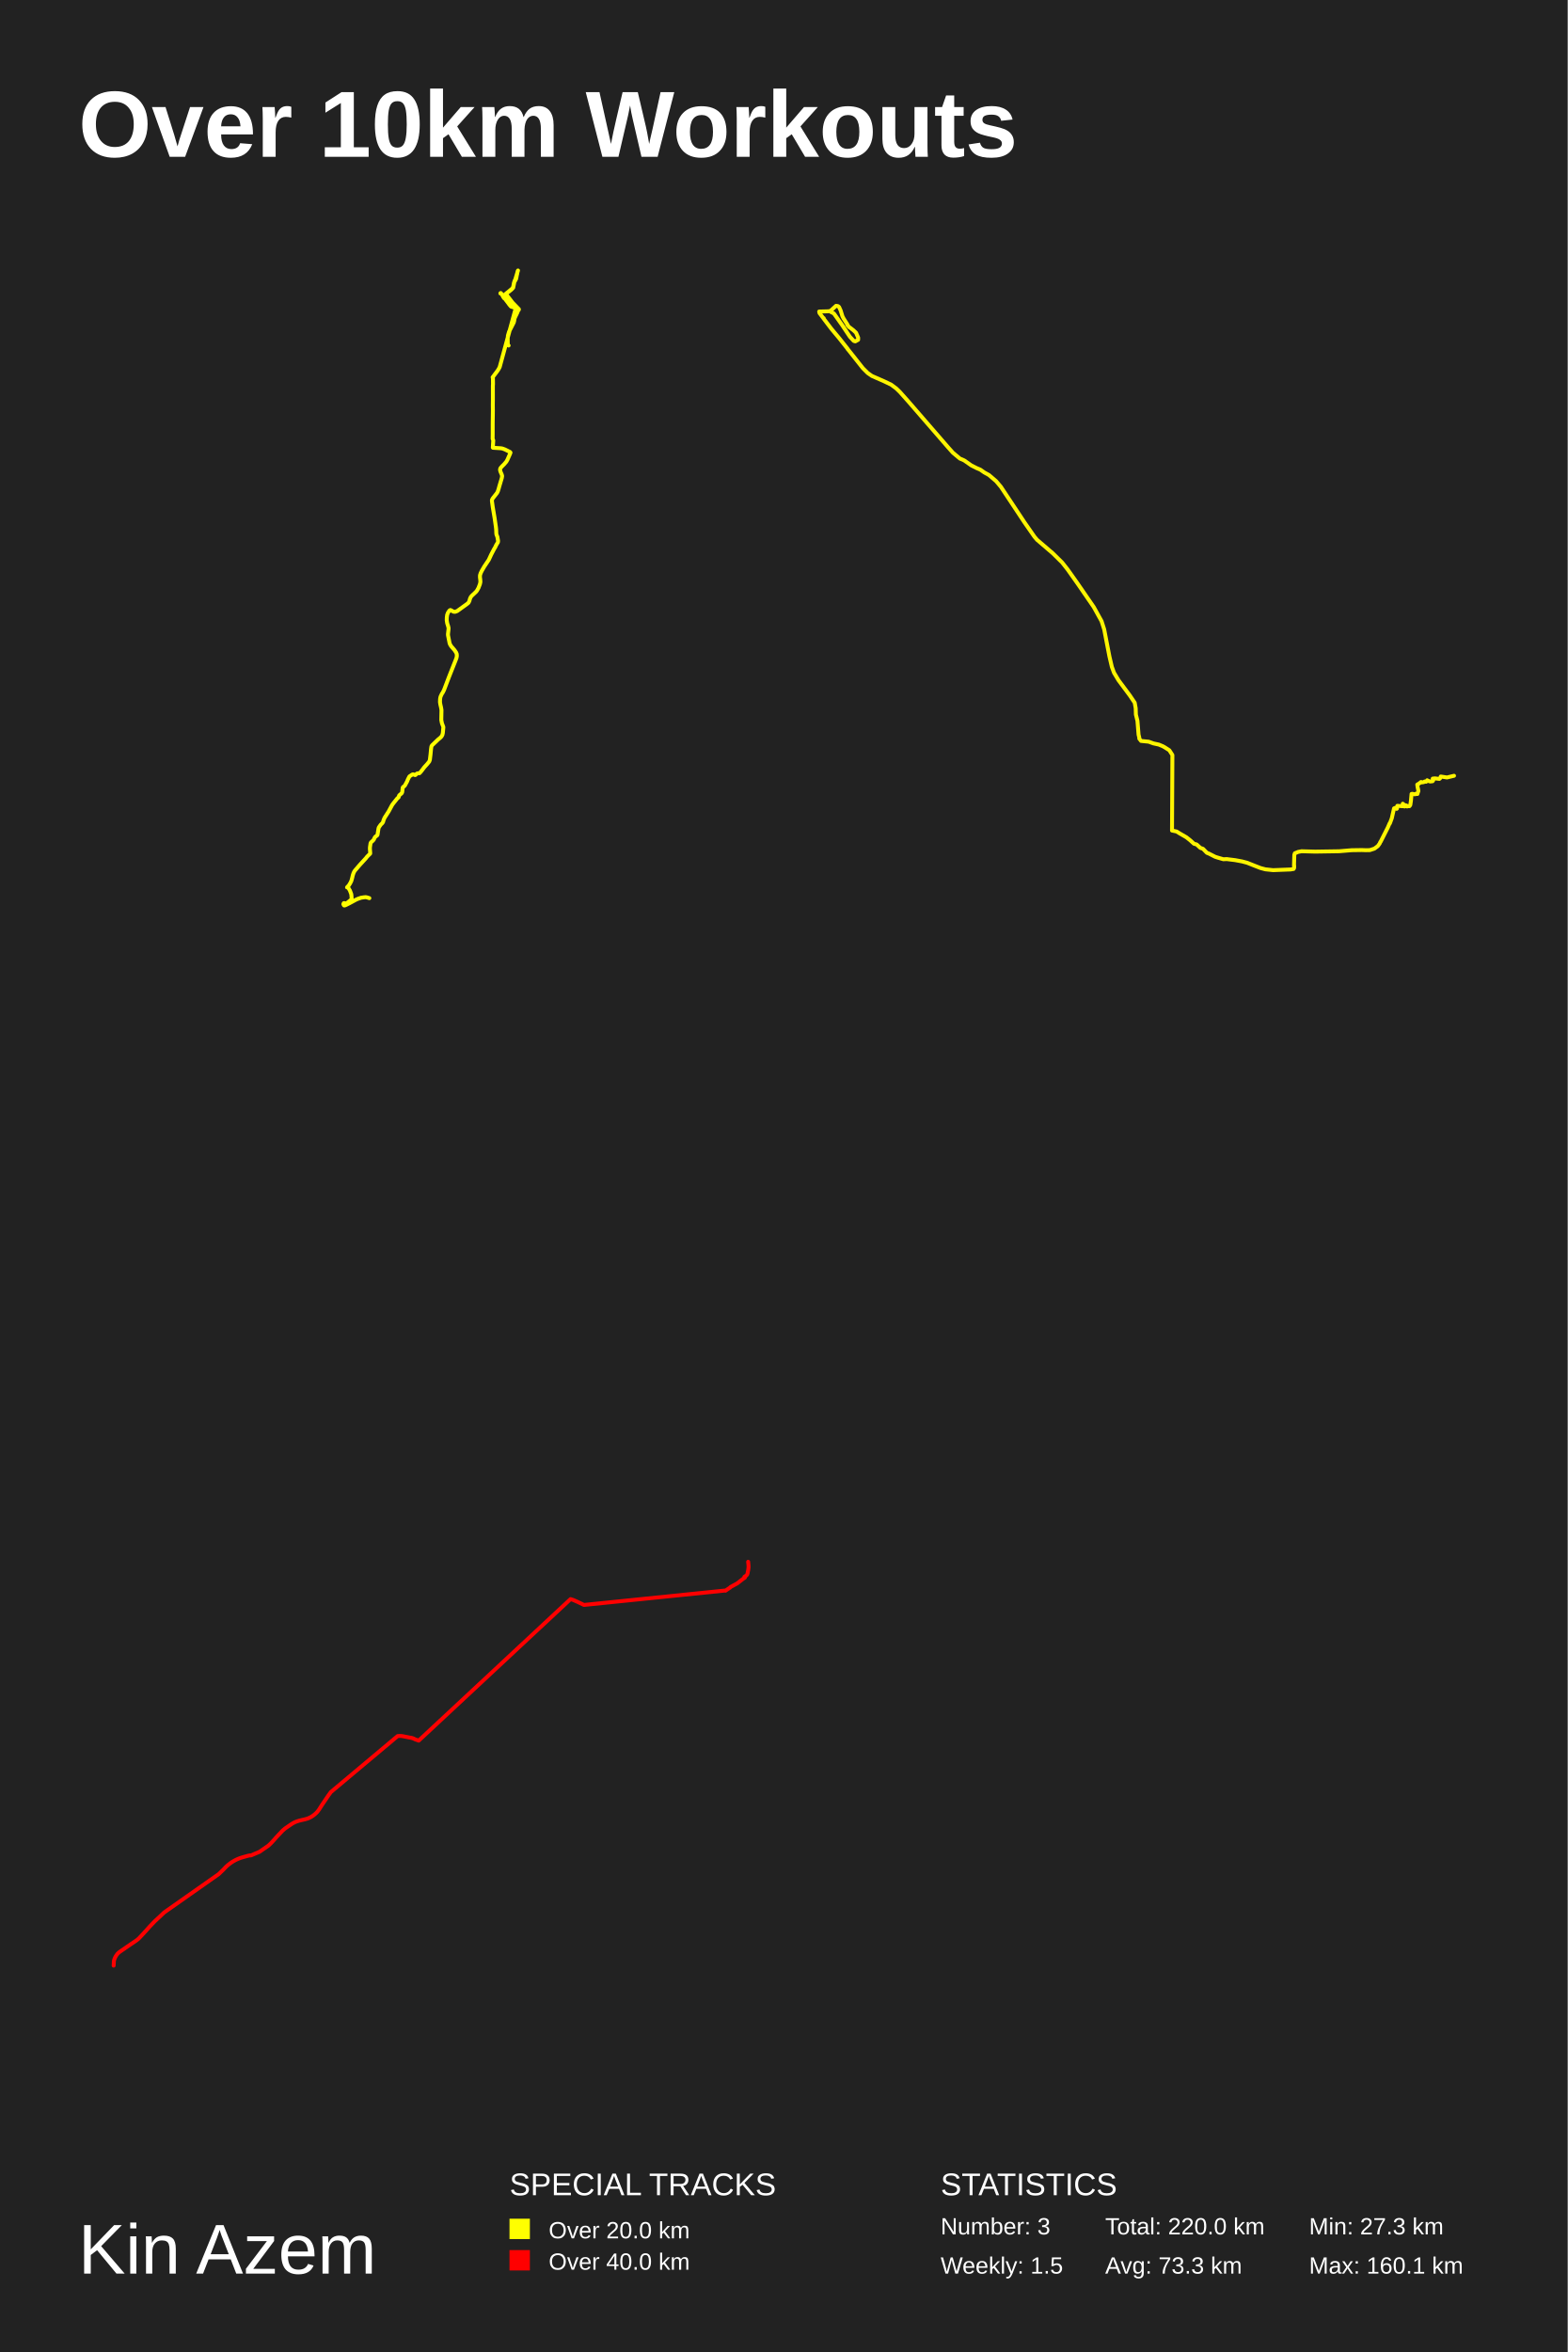
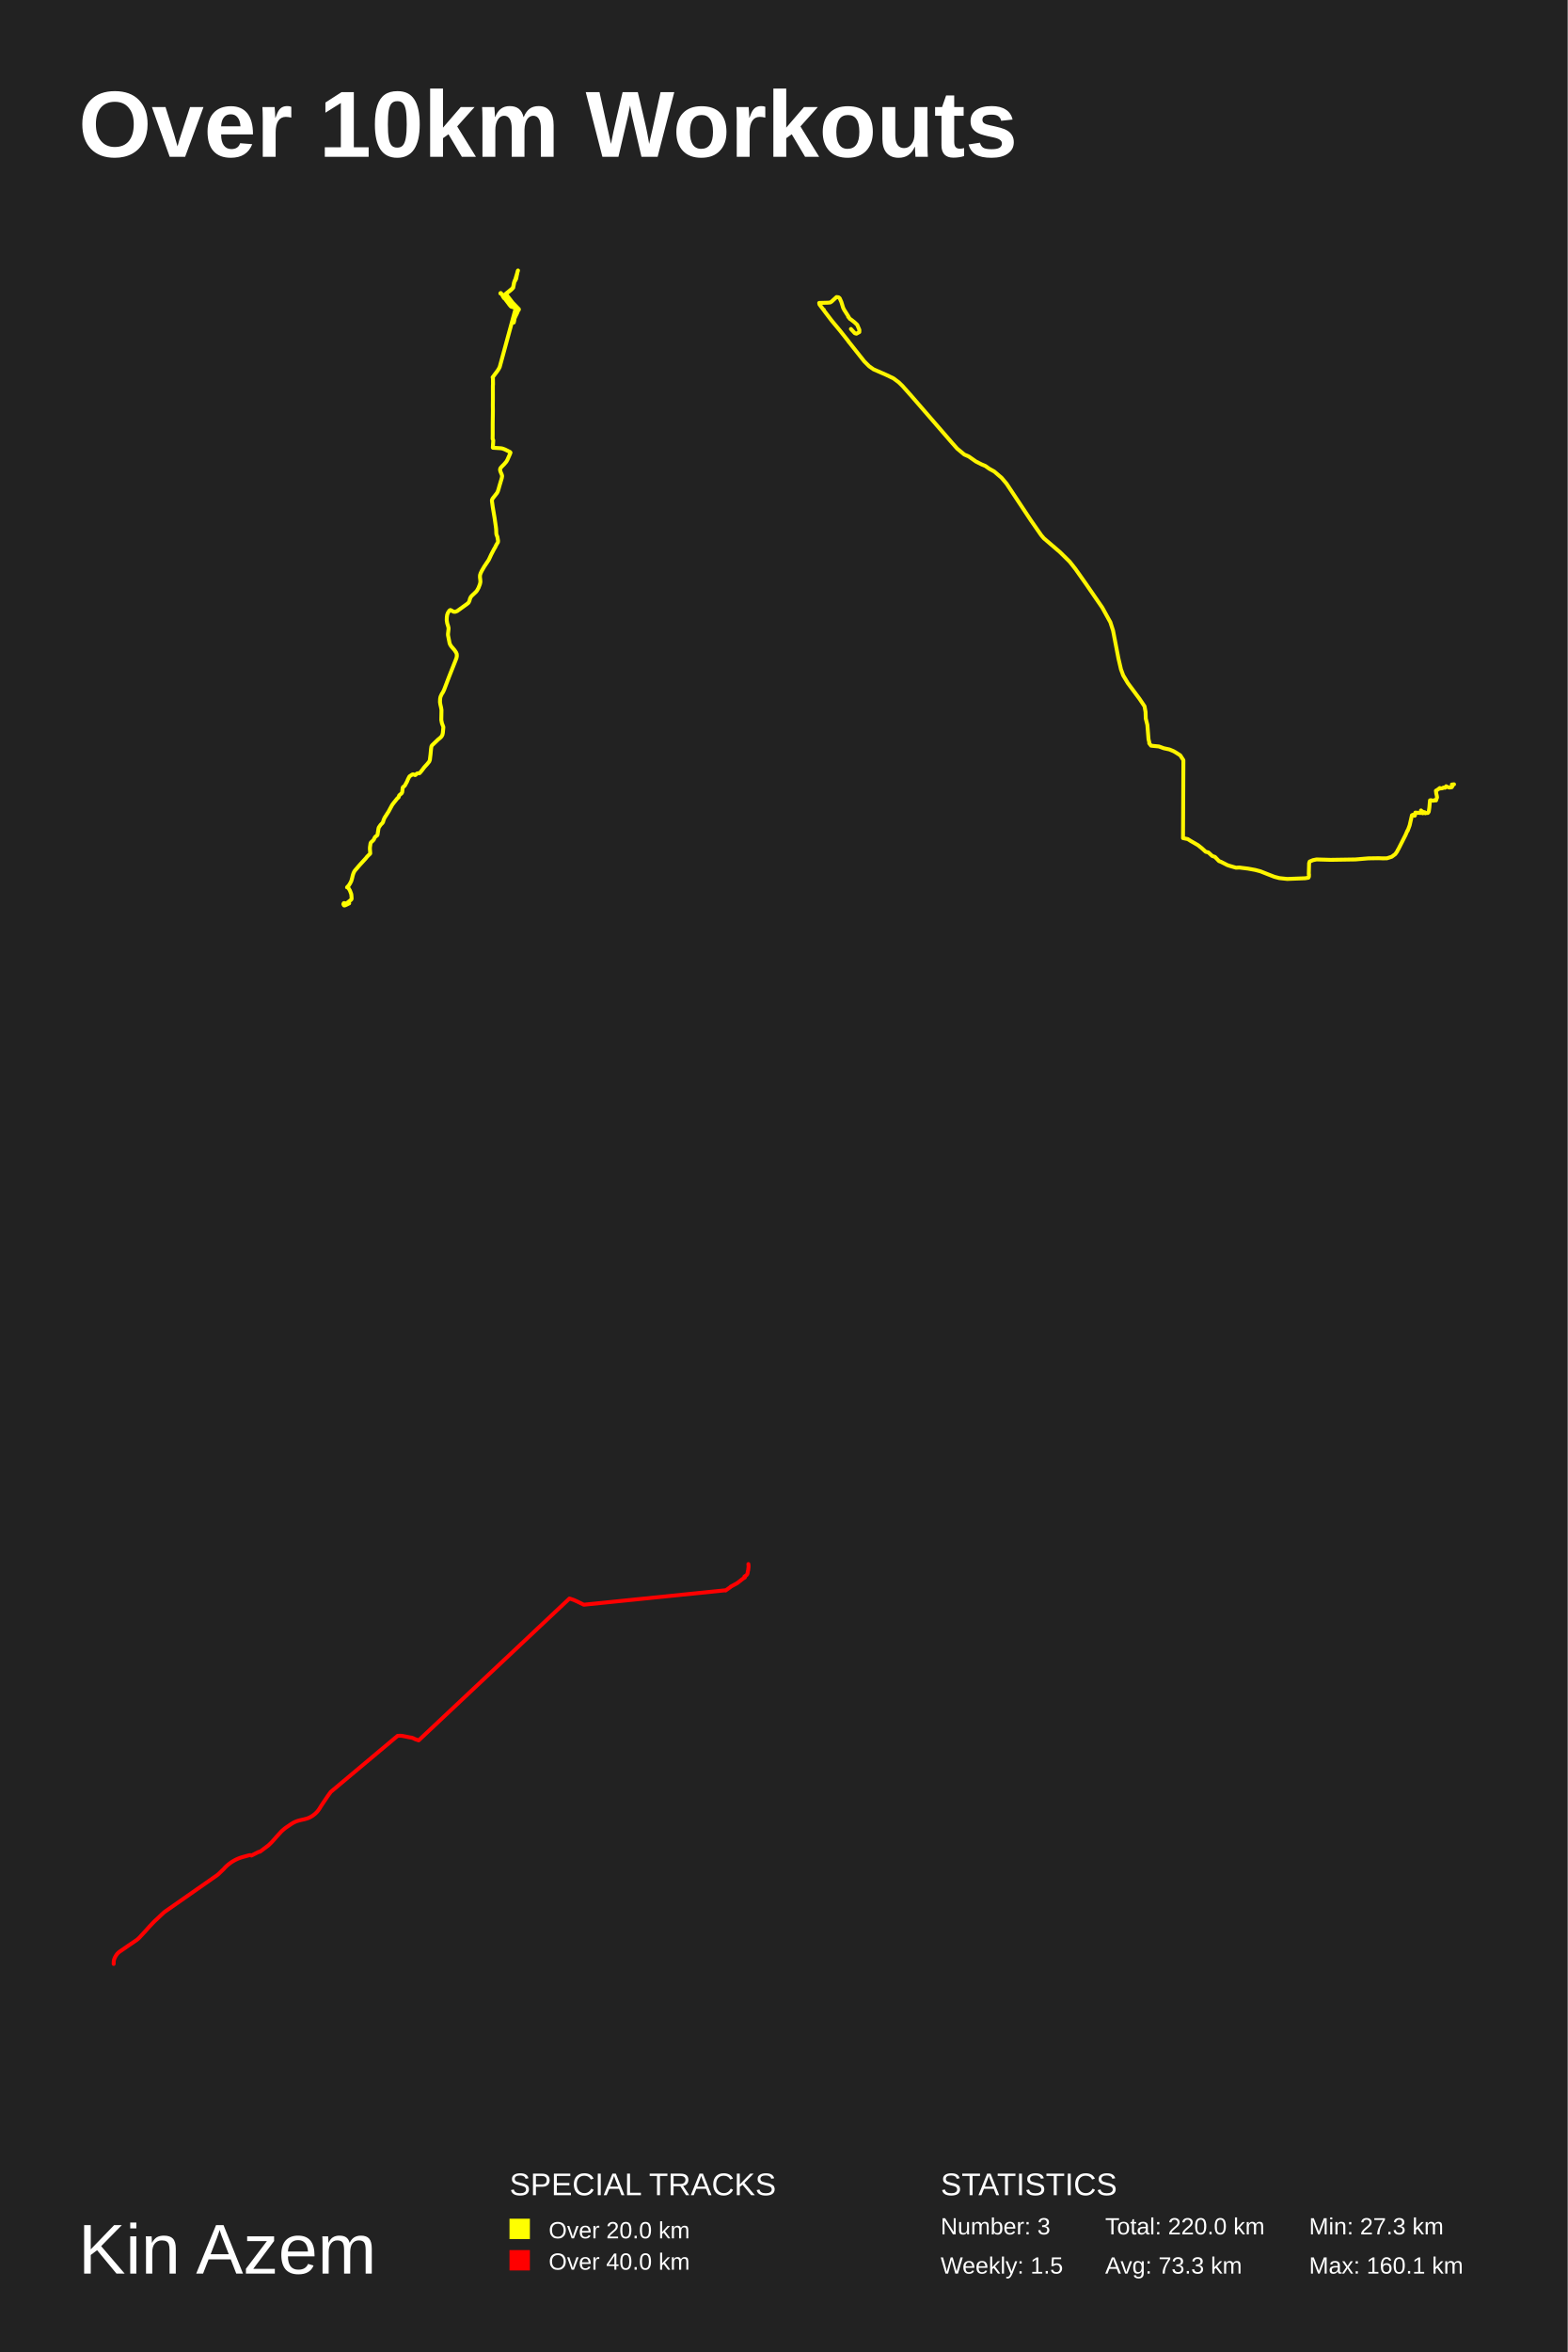
<svg xmlns="http://www.w3.org/2000/svg" baseProfile="full" height="300mm" version="1.1" viewBox="0,0,200,300" width="200mm">
  <defs />
  <rect fill="#222222" height="300" width="200" x="0" y="0" />
  <text fill="#FFFFFF" style="font-size:12px; font-family:Arial; font-weight:bold;" x="10" y="20">Over 10km Workouts</text>
  <text fill="#FFFFFF" style="font-size:9px; font-family:Arial" x="10" y="290">Kin Azem</text>
  <text fill="#FFFFFF" style="font-size:4px; font-family:Arial" x="65" y="280">SPECIAL TRACKS</text>
  <rect fill="yellow" height="2.6" width="2.6" x="65" y="283" />
  <text fill="#FFFFFF" style="font-size:3px; font-family:Arial" x="70" y="285.5">Over 20.0 km</text>
  <rect fill="red" height="2.6" width="2.6" x="65" y="287" />
  <text fill="#FFFFFF" style="font-size:3px; font-family:Arial" x="70" y="289.5">Over 40.0 km</text>
  <text fill="#FFFFFF" style="font-size:4px; font-family:Arial" x="120" y="280">STATISTICS</text>
  <text fill="#FFFFFF" style="font-size:3px; font-family:Arial" x="120" y="285">Number: 3</text>
  <text fill="#FFFFFF" style="font-size:3px; font-family:Arial" x="120" y="290">Weekly: 1.5</text>
  <text fill="#FFFFFF" style="font-size:3px; font-family:Arial" x="141" y="285">Total: 220.0 km</text>
  <text fill="#FFFFFF" style="font-size:3px; font-family:Arial" x="141" y="290">Avg: 73.3 km</text>
  <text fill="#FFFFFF" style="font-size:3px; font-family:Arial" x="167" y="285">Min: 27.3 km</text>
  <text fill="#FFFFFF" style="font-size:3px; font-family:Arial" x="167" y="290">Max: 160.1 km</text>
-   <polyline fill="none" opacity="1" points="64.888,44.072 64.809,44.013 64.785,43.964 64.793,43.925 64.777,43.817 64.769,43.17 64.801,42.797 64.952,42.287 65.542,41.14 65.598,40.924 65.637,40.649 65.725,40.433 65.956,39.963 66.092,39.639 66.123,39.512 66.155,39.512 66.171,39.531 66.195,39.502 66.195,39.433 65.39,38.6 64.761,37.786 64.57,37.511 64.554,37.472 64.57,37.432 64.865,37.207 65.47,36.697 65.653,35.814 65.669,35.765 65.757,35.765 65.741,35.746 65.765,35.638 65.781,35.598 65.845,35.579 65.853,35.471 65.892,35.363 65.908,35.226 65.98,34.922 65.996,34.775 66.052,34.569 66.084,34.5 65.701,35.765 65.685,35.765 65.669,35.785 65.574,36.05 65.486,36.52 65.398,36.785 65.215,36.962 64.872,37.236 64.53,37.472 64.394,37.589 64.251,37.756 64.219,37.756 64.163,37.638 64.108,37.638 64.108,37.648 64.155,37.697 64.227,37.805 64.251,37.864 64.339,37.982 64.347,38.05 64.323,38.05 64.211,37.893 63.996,37.491 63.884,37.374 63.853,37.383 63.837,37.432 63.972,37.501 64.1,37.619 64.251,37.893 64.92,38.766 64.968,38.845 65.175,39.09 65.231,39.119 65.598,39.227 65.829,39.325 65.94,39.394 65.996,39.502 66.06,39.561 66.06,39.561 66.02,39.58 66.012,39.62 65.932,39.58 65.869,39.6 65.916,39.61 65.956,39.6 66.02,39.61 66.028,39.6 66.004,39.59 66.036,39.59 66.06,39.561 64.307,37.952 64.355,37.982 64.45,38.148 64.713,38.482 64.952,38.815 65.199,39.08 65.876,39.315 65.94,39.315 65.988,39.237 65.964,39.198 65.853,39.1 63.749,46.818 63.598,47.102 63.462,47.308 62.849,48.122 62.88,48.21 62.888,48.347 62.896,48.995 62.88,49.191 62.88,51.064 62.872,51.691 62.88,52.368 62.857,54.064 62.857,55.29 62.849,55.986 62.912,56.113 62.928,56.192 62.872,57.094 62.896,57.114 63.709,57.163 63.948,57.182 64.1,57.212 64.418,57.329 65.024,57.633 65.08,57.663 65.127,57.731 65.048,57.937 64.729,58.653 64.594,58.888 64.307,59.222 64.06,59.467 63.869,59.682 63.829,59.761 63.797,59.869 63.813,60.035 63.861,60.182 64.012,60.535 64.06,60.712 64.02,60.967 63.709,62.006 63.606,62.379 63.518,62.653 63.406,62.879 62.865,63.565 62.761,63.761 62.761,63.928 62.865,64.683 63.096,66.055 63.263,67.212 63.295,67.487 63.311,67.83 63.311,67.967 63.335,68.173 63.454,68.477 63.542,68.977 63.526,69.153 63.287,69.555 63.175,69.8 63.016,70.065 62.673,70.722 62.355,71.408 61.765,72.29 61.446,72.849 61.319,73.114 61.239,73.368 61.231,73.614 61.271,73.947 61.287,74.231 61.231,74.496 61.048,74.976 60.865,75.309 60.737,75.476 60.187,75.996 60.092,76.113 60.052,76.162 59.956,76.378 59.884,76.652 59.765,76.888 59.558,77.054 58.331,77.937 58.1,78.025 58.028,78.035 57.876,78.025 57.693,77.937 57.622,77.878 57.454,77.809 57.343,77.868 57.159,78.133 57.048,78.417 57,78.77 56.992,79.113 57.056,79.515 57.151,79.799 57.223,80.083 57.223,80.24 57.151,80.877 57.159,81.044 57.351,82.014 57.414,82.191 57.558,82.426 57.988,82.926 58.187,83.22 58.267,83.416 58.283,83.661 58.235,83.926 58.139,84.18 57.287,86.327 56.649,88.003 56.49,88.326 56.363,88.513 56.211,88.846 56.179,88.963 56.147,89.15 56.131,89.551 56.179,89.855 56.275,90.267 56.323,90.571 56.299,91.835 56.378,92.247 56.546,92.688 56.562,92.756 56.498,93.472 56.442,93.727 56.323,93.942 56.147,94.119 55.884,94.334 55.343,94.854 55.127,95.059 55.056,95.167 55.032,95.246 54.992,95.52 54.928,96.196 54.841,96.921 54.761,97.137 54.514,97.441 54.131,97.862 53.797,98.303 53.629,98.509 53.51,98.627 53.239,98.646 53.135,98.715 53.024,98.832 52.976,98.862 52.888,98.842 52.753,98.774 52.633,98.774 52.299,98.989 52.227,99.048 52.036,99.42 51.94,99.665 51.669,100.165 51.59,100.263 51.406,100.4 51.375,100.479 51.311,101.047 51.239,101.184 50.928,101.449 50.841,101.713 50.705,101.811 50.187,102.458 50.028,102.674 49.59,103.487 49.056,104.32 48.936,104.604 48.865,104.859 48.761,105.006 48.57,105.192 48.339,105.525 48.291,105.653 48.163,106.466 48.131,106.544 47.892,106.721 47.805,106.838 47.669,107.123 47.47,107.328 47.335,107.436 47.271,107.573 47.199,108.053 47.191,108.279 47.231,108.798 47.231,108.867 47.215,108.896 47.048,109.053 46.825,109.278 46.681,109.464 45.884,110.336 45.279,111.042 45.183,111.189 45.088,111.395 45,111.669 44.92,112.022 44.817,112.374 44.665,112.678 44.49,112.953 44.315,113.129 44.275,113.188 44.331,113.149 44.386,113.178 44.426,113.227 44.641,113.589 44.809,114.04 44.833,114.216 44.857,114.569 44.857,114.648 44.809,114.746 44.203,115.235 44.092,115.235 43.924,115.186 43.861,115.196 43.813,115.284 43.805,115.343 43.892,115.49 43.932,115.5 44.02,115.48 44.195,115.402 44.546,115.226 45.438,114.746 45.661,114.648 46.052,114.51 46.426,114.452 46.641,114.432 46.777,114.452 47.12,114.559" stroke="#ffff00" stroke-dasharray="none" stroke-linecap="round" stroke-linejoin="round" stroke-width="0.5" />
-   <polyline fill="none" opacity="1" points="185.5,98.949 184.602,99.168 183.807,99.044 183.728,99.273 183.632,99.35 183.052,99.283 182.782,99.311 182.854,99.512 182.766,99.645 182.464,99.683 182.106,99.569 182.075,99.521 181.94,99.712 181.749,99.683 181.653,99.759 181.375,99.798 181.296,99.74 181.026,99.95 180.811,100.074 180.859,100.436 180.914,100.665 180.954,100.903 180.875,101.104 180.827,101.275 180.612,101.247 180.636,101.285 180.438,101.313 180.199,101.247 180.08,101.266 180,102.162 179.921,102.686 179.81,102.829 179.404,102.829 179.206,102.81 179.19,102.867 179.174,102.829 179.182,102.753 179.198,102.762 179.15,102.743 179.134,102.686 179.15,102.686 179.142,102.705 179.15,102.696 179.134,102.724 179.19,102.724 179.301,102.753 179.357,102.724 179.428,102.743 179.285,102.715 179.317,102.724 179.047,102.829 178.943,102.829 179.102,102.743 179.126,102.638 179.039,102.6 178.991,102.591 178.959,102.514 179.253,102.791 179.42,102.839 179.508,102.839 179.508,102.839 179.492,102.839 179.492,102.839 179.476,102.8 179.524,102.848 179.508,102.829 179.516,102.867 179.508,102.848 179.412,102.82 179.158,102.81 178.848,102.829 178.268,102.781 178.212,103.02 178.18,103.172 178.22,103.134 178.228,103.115 178.149,103.106 177.982,103.048 178.029,103.125 178.006,103.125 178.045,103.106 177.966,103.106 177.998,103.048 177.847,103.106 177.561,104.364 177.314,105.031 177.306,105.012 177.29,105.002 177.052,105.555 176.13,107.376 176.098,107.395 176.019,107.586 175.78,107.919 175.343,108.243 174.755,108.434 174.246,108.444 173.73,108.425 172.442,108.444 170.853,108.577 167.785,108.625 166.045,108.577 165.608,108.663 165.194,108.834 165.123,109.044 165.083,110.407 165.107,110.407 165.099,110.712 165.035,110.836 164.638,110.903 162.413,110.989 161.435,110.884 160.823,110.722 160.036,110.417 159.099,110.045 158.447,109.873 157.565,109.711 156.794,109.616 156.516,109.578 156.071,109.597 155.316,109.378 155.022,109.282 154.537,109.035 154.219,108.873 153.973,108.777 153.472,108.263 153.138,108.148 152.661,107.71 152.328,107.624 151.835,107.176 151.35,106.795 150.46,106.28 150.11,106.061 149.8,105.994 149.522,105.937 149.57,96.299 149.18,95.698 148.6,95.326 148.346,95.183 147.845,94.974 147.146,94.821 146.542,94.602 145.572,94.507 145.342,94.211 145.35,94.097 145.254,93.706 145.111,91.942 144.913,91.141 144.889,90.34 144.762,89.635 144.134,88.7 142.695,86.765 142.123,85.811 141.845,85.058 141.535,83.723 140.867,80.272 140.534,79.232 139.532,77.42 137.458,74.407 136.202,72.633 135.511,71.756 134.303,70.564 132.308,68.857 131.974,68.466 130.695,66.625 127.691,62.095 127.079,61.37 126.165,60.588 125.561,60.254 125.06,59.902 124.583,59.701 123.908,59.358 123.01,58.728 122.461,58.49 121.579,57.756 120.959,57.059 115.897,51.222 114.8,49.991 114.347,49.552 113.695,49.066 112.797,48.637 111.231,47.95 110.699,47.578 110.087,46.967 108.227,44.621 108.14,44.525 108.14,44.497 107.067,43.142 106.59,42.57 106.058,41.931 105.128,40.709 105.08,40.576 105.064,40.614 104.548,39.937 104.508,39.736 105.597,39.708 105.875,39.679 106.042,39.574 106.654,39.011 106.9,39.04 107.043,39.154 107.25,39.612 107.472,40.337 107.615,40.614 108.124,41.415 108.108,41.425 108.116,41.444 108.1,41.463 108.124,41.444 108.299,41.702 108.45,41.797 108.879,42.131 109.213,42.446 109.483,43.075 109.475,43.342 109.117,43.543 108.919,43.486 108.434,42.961 107.417,41.434 106.59,40.271 106.384,39.984 105.994,39.784" stroke="#fff500" stroke-dasharray="none" stroke-linecap="round" stroke-linejoin="round" stroke-width="0.5" />
-   <polyline fill="none" opacity="1" points="95.447,199.205 95.494,199.704 95.496,199.916 95.469,200.129 95.449,200.307 95.416,200.425 95.412,200.426 95.374,200.67 95.328,200.817 95.267,200.893 95.226,200.953 95.121,201.021 94.974,201.118 94.97,201.118 94.974,201.124 94.967,201.139 94.979,201.149 94.983,201.171 94.993,201.189 95.003,201.199 95.015,201.19 95.021,201.192 95.019,201.2 95.019,201.198 95.026,201.199 95.032,201.201 95.037,201.197 95.028,201.227 95.026,201.227 95.016,201.228 95.008,201.247 95.002,201.248 94.998,201.252 94.998,201.254 94.997,201.25 94.997,201.246 94.997,201.247 94.995,201.248 94.995,201.246 94.981,201.26 94.959,201.261 94.964,201.28 94.964,201.28 94.962,201.269 94.955,201.281 94.964,201.28 94.962,201.281 94.964,201.278 94.964,201.28 94.964,201.277 94.964,201.276 94.963,201.279 94.963,201.279 94.962,201.281 94.963,201.281 94.963,201.28 94.962,201.279 94.964,201.28 94.963,201.279 94.96,201.278 94.956,201.282 94.96,201.274 94.965,201.278 94.961,201.279 94.952,201.284 94.962,201.28 94.962,201.278 94.964,201.276 94.964,201.279 94.96,201.279 94.959,201.281 94.96,201.277 94.958,201.284 94.957,201.285 94.96,201.279 94.955,201.272 94.945,201.288 94.94,201.28 94.941,201.275 94.939,201.272 94.89,201.312 94.727,201.435 94.483,201.626 94.292,201.774 94.225,201.826 94.082,201.941 94.041,201.967 93.183,202.435 93.182,202.466 92.546,202.896 92.533,202.881 92.517,202.868 92.524,202.871 74.503,204.712 73.657,204.308 73.14,204.082 72.791,203.966 53.42,222.015 53.362,221.995 53.212,221.943 53.009,221.874 52.933,221.843 52.79,221.768 52.651,221.712 52.524,221.679 52.522,221.675 52.523,221.669 52.52,221.667 52.522,221.671 52.515,221.669 52.512,221.669 52.499,221.669 52.135,221.605 51.555,221.487 51.367,221.451 51.269,221.438 51.171,221.426 50.96,221.425 50.729,221.44 42.215,228.576 41.91,228.991 41.092,230.201 40.973,230.384 40.703,230.813 40.528,231.048 40.431,231.159 40.328,231.263 40.166,231.411 39.938,231.588 39.757,231.707 39.632,231.781 39.503,231.845 39.373,231.904 39.24,231.955 38.967,232.04 38.329,232.188 38.118,232.243 37.91,232.308 37.707,232.386 37.576,232.446 37.382,232.547 37.197,232.66 36.719,232.983 36.424,233.185 36.312,233.273 36.051,233.497 35.188,234.413 35.108,234.516 34.719,234.947 34.513,235.159 34.245,235.412 33.103,236.201 32.962,236.258 32.011,236.663 31.861,236.66 31.647,236.705 31.16,236.839 30.813,236.939 30.609,237.007 30.341,237.113 30.084,237.234 29.831,237.369 29.588,237.516 29.409,237.638 29.128,237.856 28.965,237.993 28.809,238.138 28.616,238.346 28.518,238.451 27.903,239.044 20.959,243.925 20.756,244.114 20.341,244.509 19.755,245.049 19.269,245.557 19.079,245.757 18.863,246.001 18.731,246.149 18.432,246.478 18.081,246.856 17.773,247.187 17.632,247.32 17.486,247.441 17.284,247.586 16.845,247.882 16.269,248.272 15.869,248.551 15.348,248.908 15.212,249.006 15.088,249.113 14.984,249.218 14.899,249.33 14.79,249.49 14.725,249.602 14.629,249.806 14.563,249.994 14.543,250.07 14.524,250.187 14.512,250.524 14.5,250.716" stroke="red" stroke-dasharray="none" stroke-linecap="round" stroke-linejoin="round" stroke-width="0.5" />
+   <polyline fill="none" opacity="1" points="65.542,41.14 65.598,40.924 65.637,40.649 65.725,40.433 65.956,39.963 66.092,39.639 66.123,39.512 66.155,39.512 66.171,39.531 66.195,39.502 66.195,39.433 65.39,38.6 64.761,37.786 64.57,37.511 64.554,37.472 64.57,37.432 64.865,37.207 65.47,36.697 65.653,35.814 65.669,35.765 65.757,35.765 65.741,35.746 65.765,35.638 65.781,35.598 65.845,35.579 65.853,35.471 65.892,35.363 65.908,35.226 65.98,34.922 65.996,34.775 66.052,34.569 66.084,34.5 65.701,35.765 65.685,35.765 65.669,35.785 65.574,36.05 65.486,36.52 65.398,36.785 65.215,36.962 64.872,37.236 64.53,37.472 64.394,37.589 64.251,37.756 64.219,37.756 64.163,37.638 64.108,37.638 64.108,37.648 64.155,37.697 64.227,37.805 64.251,37.864 64.339,37.982 64.347,38.05 64.323,38.05 64.211,37.893 63.996,37.491 63.884,37.374 63.853,37.383 63.837,37.432 63.972,37.501 64.1,37.619 64.251,37.893 64.92,38.766 64.968,38.845 65.175,39.09 65.231,39.119 65.598,39.227 65.829,39.325 65.94,39.394 65.996,39.502 66.06,39.561 66.06,39.561 66.02,39.58 66.012,39.62 65.932,39.58 65.869,39.6 65.916,39.61 65.956,39.6 66.02,39.61 66.028,39.6 66.004,39.59 66.036,39.59 66.06,39.561 64.307,37.952 64.355,37.982 64.45,38.148 64.713,38.482 64.952,38.815 65.199,39.08 65.876,39.315 65.94,39.315 65.988,39.237 65.964,39.198 65.853,39.1 63.749,46.818 63.598,47.102 63.462,47.308 62.849,48.122 62.88,48.21 62.888,48.347 62.896,48.995 62.88,49.191 62.88,51.064 62.872,51.691 62.88,52.368 62.857,54.064 62.857,55.29 62.849,55.986 62.912,56.113 62.928,56.192 62.872,57.094 62.896,57.114 63.709,57.163 63.948,57.182 64.1,57.212 64.418,57.329 65.024,57.633 65.08,57.663 65.127,57.731 65.048,57.937 64.729,58.653 64.594,58.888 64.307,59.222 64.06,59.467 63.869,59.682 63.829,59.761 63.797,59.869 63.813,60.035 63.861,60.182 64.012,60.535 64.06,60.712 64.02,60.967 63.709,62.006 63.606,62.379 63.518,62.653 63.406,62.879 62.865,63.565 62.761,63.761 62.761,63.928 62.865,64.683 63.096,66.055 63.263,67.212 63.295,67.487 63.311,67.83 63.311,67.967 63.335,68.173 63.454,68.477 63.542,68.977 63.526,69.153 63.287,69.555 63.175,69.8 63.016,70.065 62.673,70.722 62.355,71.408 61.765,72.29 61.446,72.849 61.319,73.114 61.239,73.368 61.231,73.614 61.271,73.947 61.287,74.231 61.231,74.496 61.048,74.976 60.865,75.309 60.737,75.476 60.187,75.996 60.092,76.113 60.052,76.162 59.956,76.378 59.884,76.652 59.765,76.888 59.558,77.054 58.331,77.937 58.1,78.025 58.028,78.035 57.876,78.025 57.693,77.937 57.622,77.878 57.454,77.809 57.343,77.868 57.159,78.133 57.048,78.417 57,78.77 56.992,79.113 57.056,79.515 57.151,79.799 57.223,80.083 57.223,80.24 57.151,80.877 57.159,81.044 57.351,82.014 57.414,82.191 57.558,82.426 57.988,82.926 58.187,83.22 58.267,83.416 58.283,83.661 58.235,83.926 58.139,84.18 57.287,86.327 56.649,88.003 56.49,88.326 56.363,88.513 56.211,88.846 56.179,88.963 56.147,89.15 56.131,89.551 56.179,89.855 56.275,90.267 56.323,90.571 56.299,91.835 56.378,92.247 56.546,92.688 56.562,92.756 56.498,93.472 56.442,93.727 56.323,93.942 56.147,94.119 55.884,94.334 55.343,94.854 55.127,95.059 55.056,95.167 55.032,95.246 54.992,95.52 54.928,96.196 54.841,96.921 54.761,97.137 54.514,97.441 54.131,97.862 53.797,98.303 53.629,98.509 53.51,98.627 53.239,98.646 53.135,98.715 53.024,98.832 52.976,98.862 52.888,98.842 52.753,98.774 52.633,98.774 52.299,98.989 52.227,99.048 52.036,99.42 51.94,99.665 51.669,100.165 51.59,100.263 51.406,100.4 51.375,100.479 51.311,101.047 51.239,101.184 50.928,101.449 50.841,101.713 50.705,101.811 50.187,102.458 50.028,102.674 49.59,103.487 49.056,104.32 48.936,104.604 48.865,104.859 48.761,105.006 48.57,105.192 48.339,105.525 48.291,105.653 48.163,106.466 48.131,106.544 47.892,106.721 47.805,106.838 47.669,107.123 47.47,107.328 47.335,107.436 47.271,107.573 47.199,108.053 47.191,108.279 47.231,108.798 47.231,108.867 47.215,108.896 47.048,109.053 46.825,109.278 46.681,109.464 45.884,110.336 45.279,111.042 45.183,111.189 45.088,111.395 45,111.669 44.92,112.022 44.817,112.374 44.665,112.678 44.49,112.953 44.315,113.129 44.275,113.188 44.331,113.149 44.386,113.178 44.426,113.227 44.641,113.589 44.809,114.04 44.833,114.216 44.857,114.569 44.857,114.648 44.809,114.746 44.203,115.235 44.092,115.235 43.924,115.186 43.861,115.196 43.813,115.284 43.805,115.343 43.892,115.49 43.932,115.5 44.02,115.48 44.195,115.402 44.546,115.226" stroke="#ffff00" stroke-dasharray="none" stroke-linecap="round" stroke-linejoin="round" stroke-width="0.5" />
+   <polyline fill="none" opacity="1" points="185.5,100.039 185.221,100.069 185.295,100.275 185.205,100.413 184.894,100.452 184.525,100.334 184.492,100.285 184.353,100.482 184.156,100.452 184.058,100.531 183.771,100.57 183.689,100.511 183.41,100.728 183.189,100.855 183.238,101.229 183.296,101.465 183.337,101.711 183.255,101.917 183.205,102.094 182.984,102.064 183.009,102.104 182.804,102.133 182.558,102.064 182.435,102.084 182.353,103.008 182.271,103.549 182.156,103.696 181.738,103.696 181.534,103.677 181.517,103.736 181.501,103.696 181.509,103.618 181.525,103.627 181.476,103.608 181.46,103.549 181.476,103.549 181.468,103.568 181.476,103.559 181.46,103.588 181.517,103.588 181.632,103.618 181.689,103.588 181.763,103.608 181.616,103.578 181.648,103.588 181.37,103.696 181.263,103.696 181.427,103.608 181.452,103.5 181.361,103.46 181.312,103.451 181.28,103.372 181.583,103.657 181.755,103.706 181.845,103.706 181.845,103.706 181.829,103.706 181.829,103.706 181.812,103.667 181.861,103.716 181.845,103.696 181.853,103.736 181.845,103.716 181.747,103.686 181.484,103.677 181.165,103.696 180.567,103.647 180.509,103.893 180.476,104.05 180.517,104.011 180.526,103.991 180.444,103.981 180.272,103.922 180.321,104.001 180.296,104.001 180.337,103.981 180.255,103.981 180.288,103.922 180.132,103.981 179.837,105.279 179.583,105.967 179.575,105.947 179.559,105.937 179.313,106.508 178.362,108.385 178.329,108.405 178.247,108.601 178.002,108.945 177.551,109.279 176.944,109.476 176.42,109.486 175.887,109.466 174.56,109.486 172.921,109.623 169.757,109.673 167.963,109.623 167.512,109.712 167.086,109.889 167.012,110.105 166.971,111.511 166.996,111.511 166.987,111.825 166.922,111.953 166.512,112.022 164.217,112.11 163.209,112.002 162.578,111.835 161.767,111.52 160.8,111.137 160.128,110.96 159.218,110.793 158.424,110.695 158.137,110.655 157.678,110.675 156.899,110.449 156.596,110.351 156.096,110.095 155.768,109.928 155.514,109.83 154.998,109.299 154.654,109.181 154.162,108.729 153.818,108.64 153.31,108.179 152.81,107.785 151.892,107.255 151.531,107.028 151.212,106.96 150.925,106.901 150.974,96.963 150.573,96.343 149.974,95.96 149.712,95.812 149.196,95.596 148.475,95.439 147.852,95.213 146.852,95.114 146.614,94.81 146.623,94.692 146.524,94.289 146.377,92.47 146.172,91.644 146.147,90.818 146.016,90.091 145.369,89.127 143.885,87.131 143.295,86.148 143.009,85.372 142.689,83.995 142.001,80.436 141.656,79.364 140.624,77.496 138.485,74.389 137.19,72.56 136.477,71.655 135.231,70.426 133.175,68.666 132.83,68.262 131.511,66.364 128.413,61.693 127.782,60.946 126.84,60.139 126.217,59.795 125.701,59.431 125.209,59.225 124.512,58.87 123.586,58.221 123.021,57.975 122.111,57.218 121.472,56.5 116.252,50.481 115.121,49.212 114.654,48.76 113.982,48.258 113.056,47.815 111.441,47.107 110.892,46.723 110.261,46.094 108.343,43.674 108.253,43.576 108.253,43.546 107.147,42.149 106.655,41.559 106.106,40.9 105.147,39.641 105.098,39.503 105.082,39.543 104.549,38.844 104.508,38.638 105.631,38.608 105.918,38.578 106.09,38.47 106.721,37.89 106.975,37.919 107.122,38.037 107.335,38.51 107.565,39.257 107.712,39.543 108.237,40.369 108.221,40.379 108.229,40.398 108.212,40.418 108.237,40.398 108.417,40.664 108.573,40.762 109.015,41.107 109.36,41.431 109.638,42.081 109.63,42.356 109.261,42.563 109.056,42.503 108.557,41.962" stroke="#fff500" stroke-dasharray="none" stroke-linecap="round" stroke-linejoin="round" stroke-width="0.5" />
+   <polyline fill="none" opacity="1" points="95.477,199.498 95.494,199.674 95.5,199.779 95.496,199.885 95.475,200.066 95.469,200.098 95.457,200.219 95.449,200.277 95.42,200.383 95.416,200.394 95.41,200.396 95.412,200.395 95.407,200.43 95.374,200.64 95.357,200.716 95.328,200.786 95.323,200.796 95.267,200.863 95.241,200.908 95.226,200.923 95.144,200.973 95.121,200.99 95.029,201.049 94.973,201.088 94.97,201.09 94.97,201.088 94.973,201.087 94.973,201.094 94.965,201.101 94.967,201.109 94.977,201.116 94.978,201.119 94.984,201.131 94.983,201.141 94.987,201.15 94.993,201.159 95.001,201.165 95.003,201.169 95.005,201.184 95.015,201.16 95.02,201.164 95.021,201.162 95.021,201.163 95.019,201.17 95.015,201.172 95.019,201.168 95.027,201.165 95.026,201.169 95.027,201.171 95.032,201.171 95.035,201.173 95.037,201.167 95.032,201.19 95.028,201.197 95.028,201.201 95.026,201.197 95.025,201.196 95.016,201.198 95.016,201.204 95.008,201.217 95.002,201.219 95.002,201.218 94.999,201.219 94.998,201.222 94.996,201.224 94.998,201.224 94.992,201.223 94.997,201.22 94.996,201.219 94.997,201.216 94.995,201.216 94.997,201.217 94.994,201.217 94.995,201.218 94.99,201.214 94.995,201.216 94.985,201.227 94.981,201.23 94.972,201.227 94.959,201.231 94.956,201.237 94.964,201.25 94.964,201.251 94.964,201.25 94.959,201.247 94.962,201.239 94.962,201.246 94.954,201.251 94.962,201.249 94.964,201.25 94.964,201.249 94.962,201.251 94.958,201.248 94.964,201.248 94.964,201.245 94.964,201.25 94.962,201.249 94.964,201.247 94.964,201.248 94.964,201.246 94.965,201.247 94.963,201.249 94.964,201.25 94.963,201.249 94.959,201.251 94.962,201.251 94.963,201.248 94.963,201.251 94.96,201.251 94.963,201.25 94.959,201.25 94.962,201.249 94.961,201.253 94.964,201.25 94.963,201.251 94.963,201.249 94.959,201.252 94.959,201.248 94.958,201.249 94.956,201.252 94.954,201.252 94.959,201.244 94.959,201.247 94.965,201.248 94.959,201.251 94.961,201.249 94.963,201.25 94.952,201.254 94.962,201.252 94.962,201.25 94.964,201.25 94.962,201.248 94.964,201.246 94.964,201.246 94.96,201.248 94.964,201.249 94.961,201.247 94.96,201.249 94.95,201.253 94.959,201.251 94.962,201.248 94.96,201.247 94.954,201.255 94.958,201.254 94.952,201.258 94.957,201.255 94.955,201.256 94.959,201.249 94.957,201.245 94.955,201.242 94.95,201.243 94.945,201.258 94.944,201.247 94.94,201.25 94.944,201.245 94.941,201.245 94.939,201.24 94.939,201.242 94.932,201.246 94.89,201.281 94.859,201.306 94.727,201.405 94.647,201.462 94.483,201.595 94.383,201.672 94.292,201.744 94.236,201.785 94.225,201.796 94.142,201.858 94.082,201.91 94.061,201.922 94.041,201.937 93.192,202.396 93.183,202.404 93.178,202.42 93.182,202.435 92.557,202.873 92.545,202.866 92.533,202.855 92.532,202.851 92.525,202.843 92.517,202.838 92.53,202.849 92.524,202.841 92.527,202.844 74.5,204.682 74.433,204.661 73.654,204.279 73.204,204.077 73.136,204.052 72.927,203.982 72.787,203.936 72.649,203.894 53.414,221.987 53.376,221.973 53.356,221.968 53.321,221.954 53.206,221.916 53.143,221.896 53.003,221.847 52.954,221.828 52.926,221.815 52.867,221.787 52.783,221.741 52.719,221.712 52.645,221.685 52.595,221.67 52.518,221.651 52.515,221.649 52.515,221.647 52.513,221.646 52.517,221.641 52.516,221.639 52.513,221.639 52.514,221.642 52.516,221.643 52.51,221.639 52.508,221.641 52.51,221.642 52.505,221.641 52.506,221.641 52.493,221.641 52.371,221.622 52.129,221.578 51.757,221.499 51.548,221.46 51.414,221.432 51.36,221.424 51.329,221.418 51.262,221.411 51.195,221.402 51.164,221.399 51.023,221.395 50.953,221.398 50.756,221.412 50.723,221.413 50.723,221.413 42.207,228.55 42.031,228.788 41.902,228.965 41.815,229.082 41.084,230.175 41.042,230.236 40.964,230.358 40.775,230.667 40.695,230.787 40.609,230.907 40.52,231.022 40.472,231.078 40.422,231.133 40.371,231.186 40.32,231.238 40.213,231.338 40.157,231.386 40.045,231.476 39.929,231.562 39.87,231.603 39.749,231.681 39.686,231.718 39.623,231.755 39.559,231.788 39.495,231.82 39.43,231.85 39.364,231.878 39.298,231.905 39.231,231.93 39.097,231.975 38.958,232.014 38.747,232.066 38.32,232.162 38.25,232.179 38.109,232.218 37.969,232.259 37.901,232.282 37.765,232.334 37.698,232.361 37.632,232.389 37.567,232.42 37.437,232.487 37.374,232.522 37.249,232.596 37.188,232.635 37.008,232.754 36.71,232.957 36.531,233.077 36.415,233.16 36.358,233.203 36.303,233.247 36.249,233.292 36.042,233.472 35.922,233.574 35.179,234.388 35.144,234.437 35.099,234.491 34.954,234.654 34.71,234.922 34.61,235.028 34.504,235.133 34.45,235.185 34.236,235.387 33.17,236.184 33.094,236.176 33.014,236.22 32.953,236.233 32.076,236.678 32.001,236.638 31.923,236.623 31.852,236.635 31.778,236.644 31.637,236.68 31.22,236.798 31.15,236.814 30.941,236.872 30.803,236.914 30.734,236.936 30.599,236.982 30.464,237.033 30.331,237.089 30.202,237.147 30.074,237.209 29.946,237.275 29.821,237.345 29.698,237.416 29.578,237.491 29.458,237.572 29.399,237.614 29.284,237.699 29.117,237.831 29.008,237.921 28.955,237.969 28.85,238.065 28.799,238.114 28.648,238.263 28.606,238.321 28.557,238.377 28.508,238.426 28.456,238.474 27.893,239.019 27.729,239.161 20.948,243.901 20.846,243.998 20.745,244.09 20.54,244.284 20.33,244.485 20.018,244.78 19.743,245.026 19.643,245.128 19.258,245.533 19.113,245.684 19.067,245.734 18.98,245.831 18.851,245.977 18.806,246.026 18.719,246.125 18.549,246.313 18.42,246.454 18.245,246.642 18.069,246.833 17.851,247.072 17.762,247.164 17.668,247.253 17.62,247.297 17.573,247.338 17.474,247.418 17.373,247.492 17.272,247.562 17.025,247.731 16.833,247.859 16.603,248.017 16.257,248.249 16.216,248.278 15.857,248.528 15.669,248.659 15.336,248.884 15.265,248.934 15.2,248.983 15.137,249.034 15.076,249.09 15.049,249.116 14.972,249.195 14.904,249.277 14.886,249.307 14.848,249.359 14.778,249.467 14.745,249.523 14.713,249.579 14.654,249.696 14.616,249.783 14.575,249.891 14.55,249.971 14.536,250.022 14.531,250.047 14.521,250.095 14.512,250.164 14.509,250.205 14.5,250.502" stroke="red" stroke-dasharray="none" stroke-linecap="round" stroke-linejoin="round" stroke-width="0.5" />
</svg>
